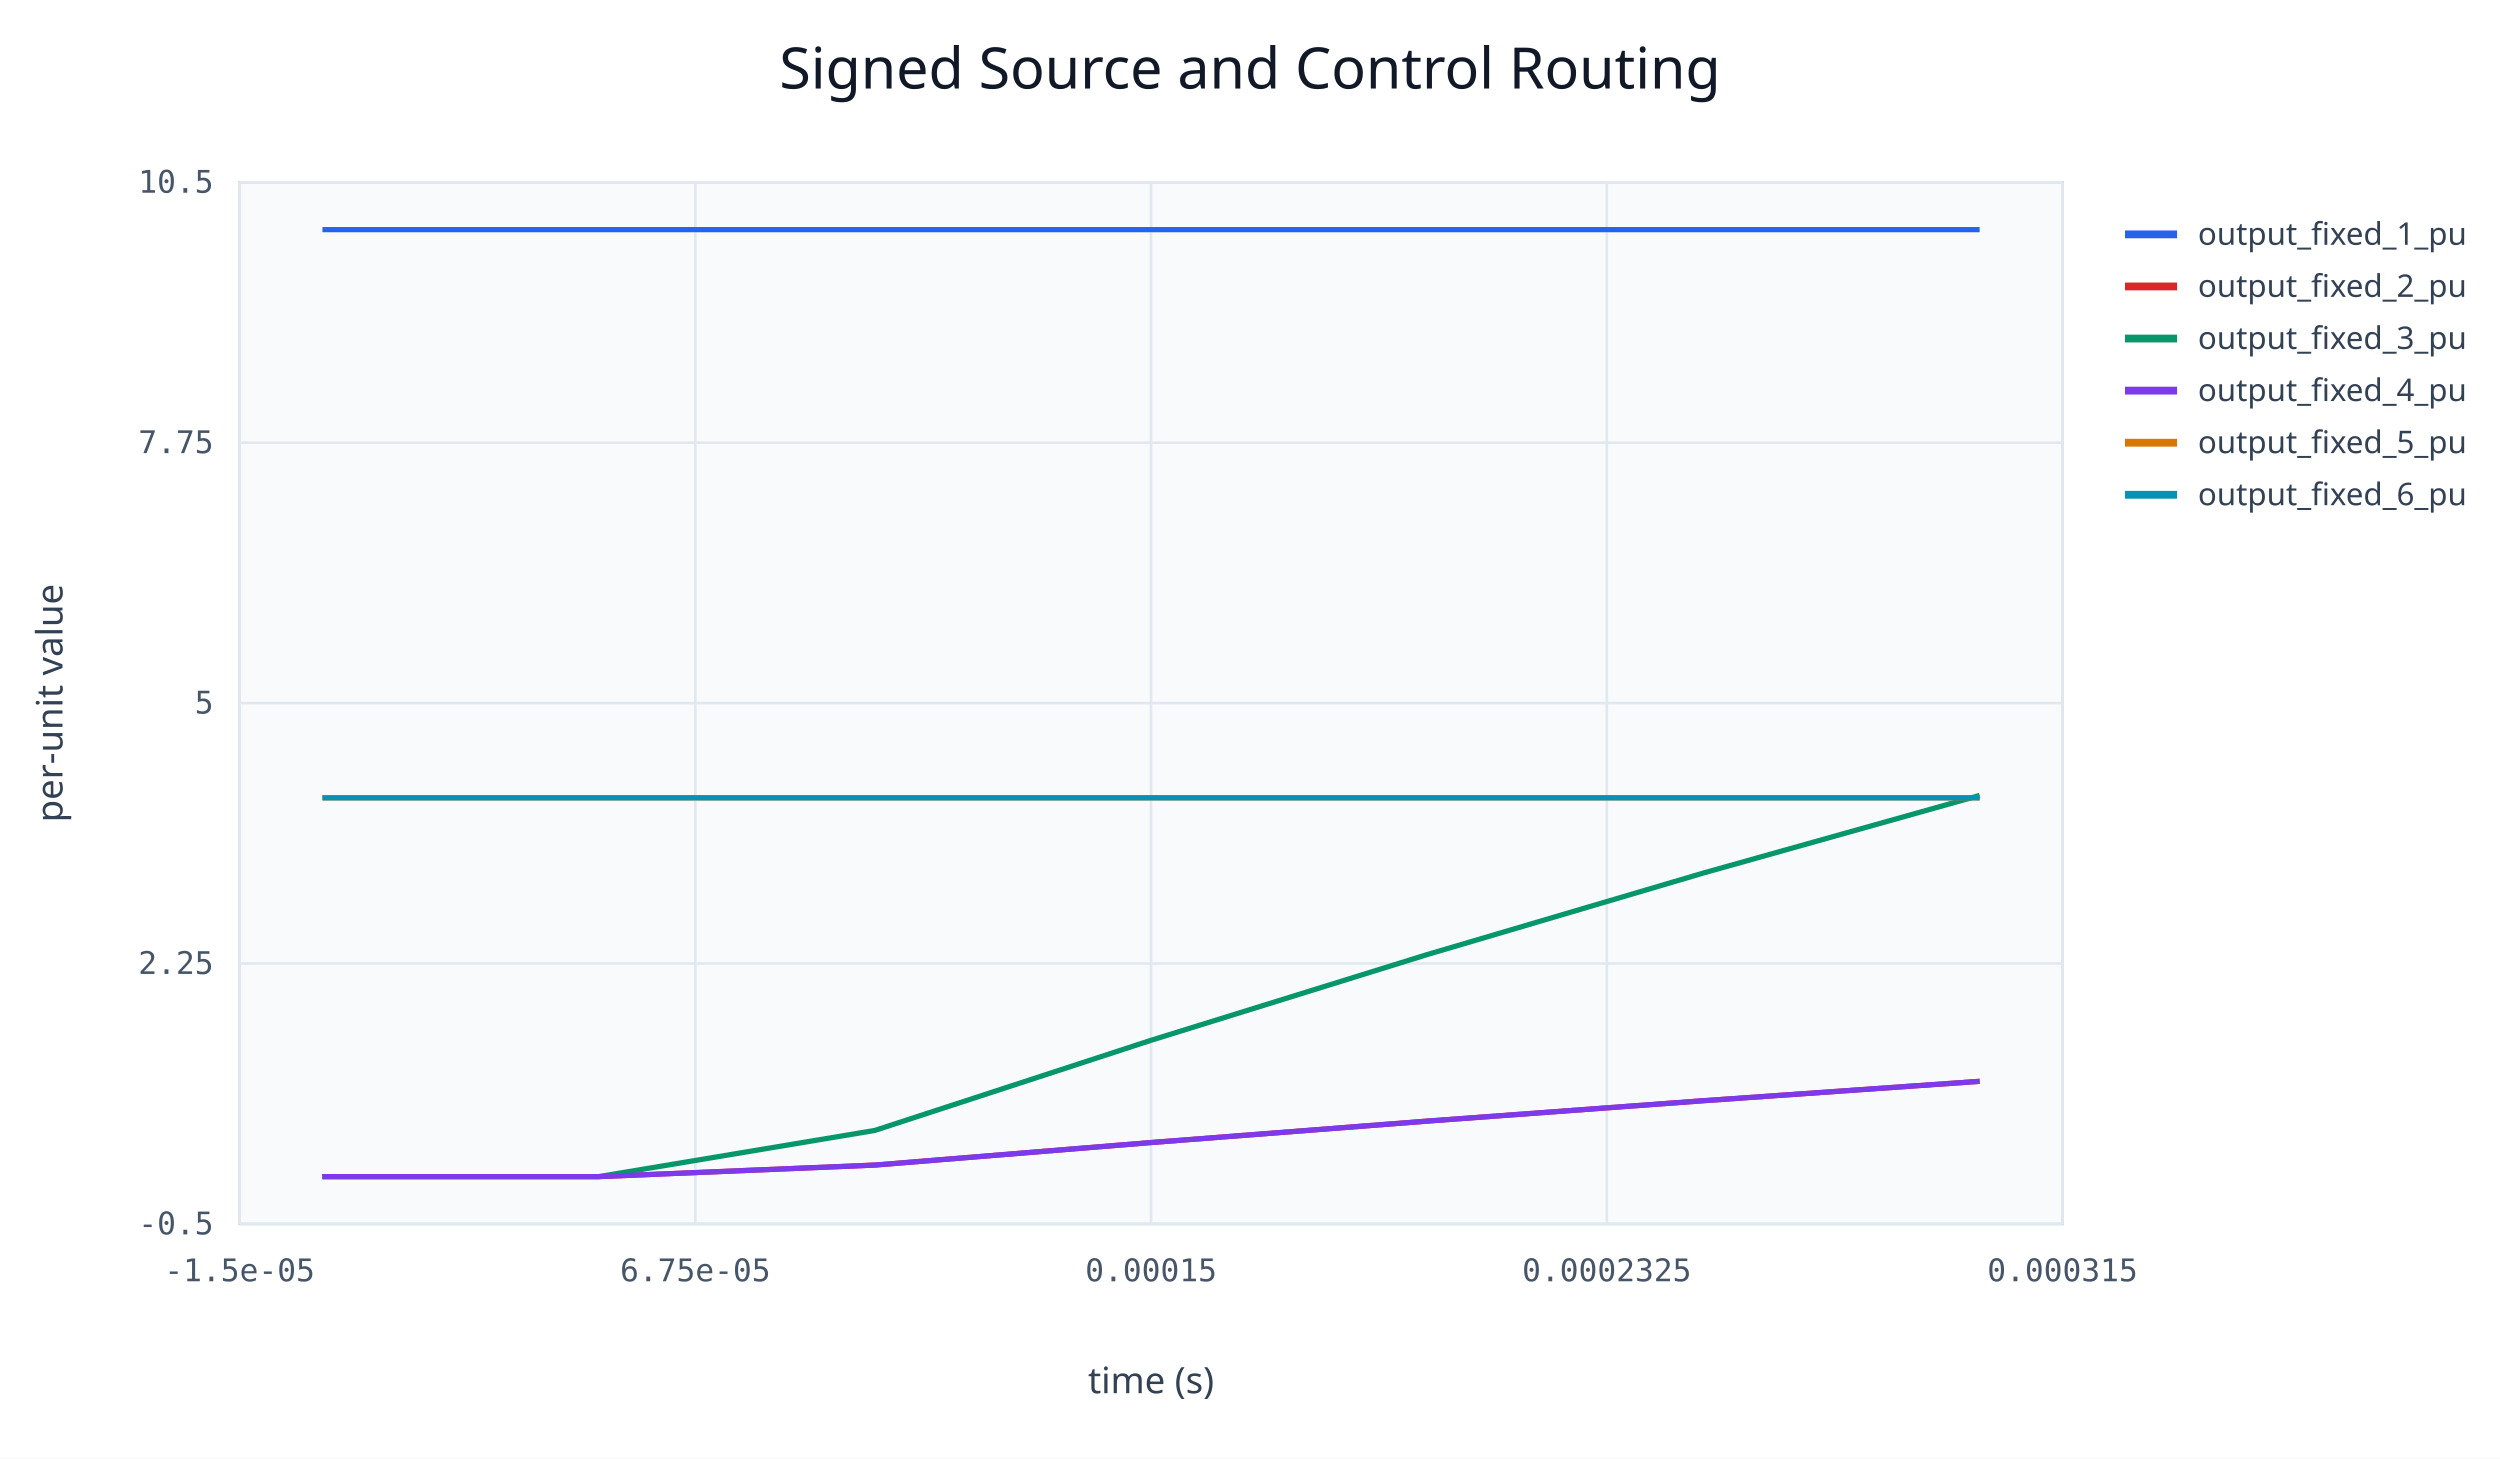
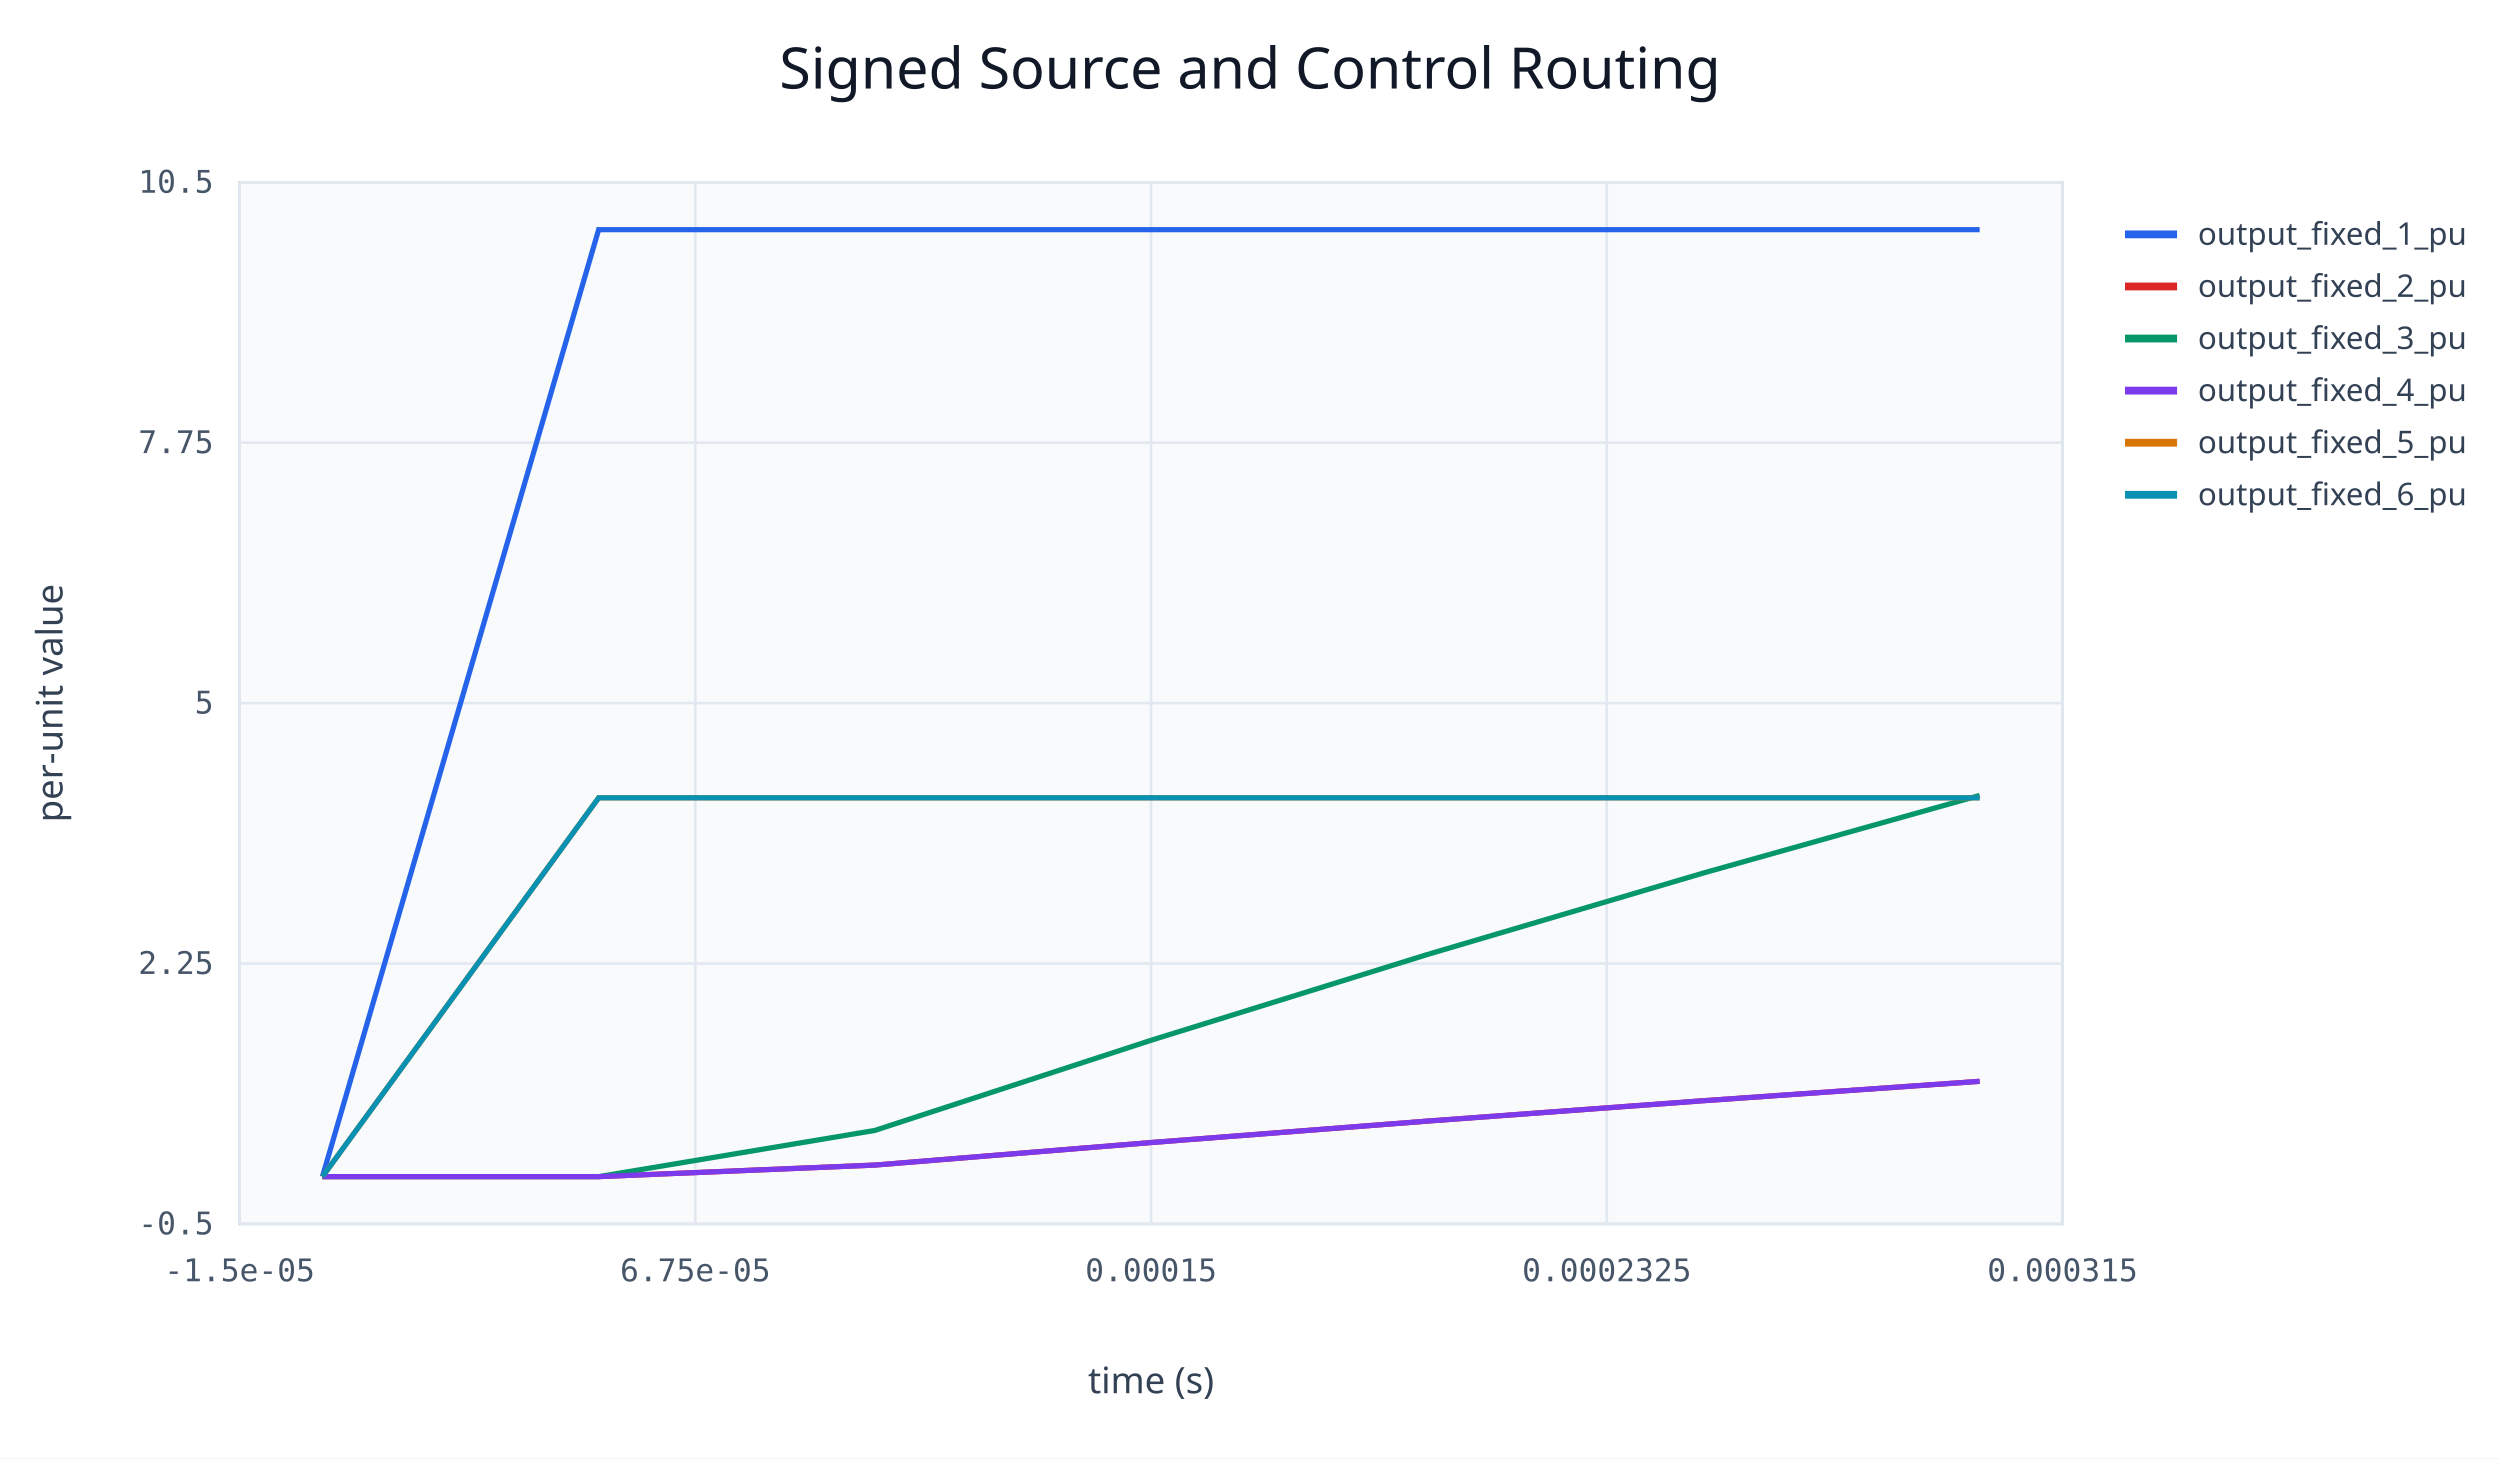
<svg xmlns="http://www.w3.org/2000/svg" width="960" height="560" viewBox="0 0 960 560">
  <rect width="960" height="560" fill="#ffffff" />
  <text x="480" y="34" text-anchor="middle" font-family="sans-serif" font-size="22" fill="#111827">Signed Source and Control Routing</text>
  <rect x="92.0" y="70.0" width="700.0" height="400.0" fill="#f8fafc" stroke="#cbd5e1" />
  <line x1="92.0" y1="70.0" x2="792.0" y2="70.0" stroke="#e2e8f0" />
  <text x="82.0" y="74.0" text-anchor="end" font-family="monospace" font-size="12" fill="#475569">10.5</text>
  <line x1="92.0" y1="170.0" x2="792.0" y2="170.0" stroke="#e2e8f0" />
  <text x="82.0" y="174.0" text-anchor="end" font-family="monospace" font-size="12" fill="#475569">7.75</text>
  <line x1="92.0" y1="270.0" x2="792.0" y2="270.0" stroke="#e2e8f0" />
  <text x="82.0" y="274.0" text-anchor="end" font-family="monospace" font-size="12" fill="#475569">5</text>
  <line x1="92.0" y1="370.0" x2="792.0" y2="370.0" stroke="#e2e8f0" />
  <text x="82.0" y="374.0" text-anchor="end" font-family="monospace" font-size="12" fill="#475569">2.25</text>
  <line x1="92.0" y1="470.0" x2="792.0" y2="470.0" stroke="#e2e8f0" />
  <text x="82.0" y="474.0" text-anchor="end" font-family="monospace" font-size="12" fill="#475569">-0.5</text>
  <line x1="92.0" y1="70.0" x2="92.0" y2="470.0" stroke="#e2e8f0" />
  <text x="92.0" y="492.0" text-anchor="middle" font-family="monospace" font-size="12" fill="#475569">-1.5e-05</text>
  <line x1="267.0" y1="70.0" x2="267.0" y2="470.0" stroke="#e2e8f0" />
  <text x="267.0" y="492.0" text-anchor="middle" font-family="monospace" font-size="12" fill="#475569">6.75e-05</text>
  <line x1="442.0" y1="70.0" x2="442.0" y2="470.0" stroke="#e2e8f0" />
  <text x="442.0" y="492.0" text-anchor="middle" font-family="monospace" font-size="12" fill="#475569">0.00015</text>
  <line x1="617.0" y1="70.0" x2="617.0" y2="470.0" stroke="#e2e8f0" />
  <text x="617.0" y="492.0" text-anchor="middle" font-family="monospace" font-size="12" fill="#475569">0.0002325</text>
  <line x1="792.0" y1="70.0" x2="792.0" y2="470.0" stroke="#e2e8f0" />
  <text x="792.0" y="492.0" text-anchor="middle" font-family="monospace" font-size="12" fill="#475569">0.000315</text>
-   <polyline points="123.818,88.182 229.879,88.182 335.939,88.182 442.000,88.182 548.061,88.182 654.121,88.182 760.182,88.182" fill="none" stroke="#2563eb" stroke-width="2" />
+   <polyline points="123.818,451.818 229.879,88.182 335.939,88.182 442.000,88.182 548.061,88.182 654.121,88.182 760.182,88.182" fill="none" stroke="#2563eb" stroke-width="2" />
  <polyline points="123.818,451.818 229.879,451.818 335.939,447.384 442.000,438.731 548.061,430.500 654.121,422.671 760.182,415.223" fill="none" stroke="#dc2626" stroke-width="2" />
  <polyline points="123.818,451.818 229.879,451.818 335.939,434.080 442.000,399.468 548.061,366.545 654.121,335.228 760.182,305.439" fill="none" stroke="#059669" stroke-width="2" />
  <polyline points="123.818,451.818 229.879,451.818 335.939,447.384 442.000,438.731 548.061,430.500 654.121,422.671 760.182,415.223" fill="none" stroke="#7c3aed" stroke-width="2" />
-   <polyline points="123.818,306.364 229.879,306.364 335.939,306.364 442.000,306.364 548.061,306.364 654.121,306.364 760.182,306.364" fill="none" stroke="#d97706" stroke-width="2" />
-   <polyline points="123.818,306.364 229.879,306.364 335.939,306.364 442.000,306.364 548.061,306.364 654.121,306.364 760.182,306.364" fill="none" stroke="#0891b2" stroke-width="2" />
+   <polyline points="123.818,451.818 229.879,306.364 335.939,306.364 442.000,306.364 548.061,306.364 654.121,306.364 760.182,306.364" fill="none" stroke="#d97706" stroke-width="2" />
+   <polyline points="123.818,451.818 229.879,306.364 335.939,306.364 442.000,306.364 548.061,306.364 654.121,306.364 760.182,306.364" fill="none" stroke="#0891b2" stroke-width="2" />
  <text x="442.0" y="535" text-anchor="middle" font-family="sans-serif" font-size="14" fill="#334155">time (s)</text>
  <text x="24" y="270.0" text-anchor="middle" transform="rotate(-90 24 270.0)" font-family="sans-serif" font-size="14" fill="#334155">per-unit value</text>
  <line x1="816.0" y1="90.0" x2="836.0" y2="90.0" stroke="#2563eb" stroke-width="3" />
  <text x="844.0" y="94.0" font-family="sans-serif" font-size="12" fill="#334155">output_fixed_1_pu</text>
  <line x1="816.0" y1="110.0" x2="836.0" y2="110.0" stroke="#dc2626" stroke-width="3" />
  <text x="844.0" y="114.0" font-family="sans-serif" font-size="12" fill="#334155">output_fixed_2_pu</text>
  <line x1="816.0" y1="130.0" x2="836.0" y2="130.0" stroke="#059669" stroke-width="3" />
  <text x="844.0" y="134.0" font-family="sans-serif" font-size="12" fill="#334155">output_fixed_3_pu</text>
  <line x1="816.0" y1="150.0" x2="836.0" y2="150.0" stroke="#7c3aed" stroke-width="3" />
  <text x="844.0" y="154.0" font-family="sans-serif" font-size="12" fill="#334155">output_fixed_4_pu</text>
  <line x1="816.0" y1="170.0" x2="836.0" y2="170.0" stroke="#d97706" stroke-width="3" />
  <text x="844.0" y="174.0" font-family="sans-serif" font-size="12" fill="#334155">output_fixed_5_pu</text>
  <line x1="816.0" y1="190.0" x2="836.0" y2="190.0" stroke="#0891b2" stroke-width="3" />
  <text x="844.0" y="194.0" font-family="sans-serif" font-size="12" fill="#334155">output_fixed_6_pu</text>
</svg>
